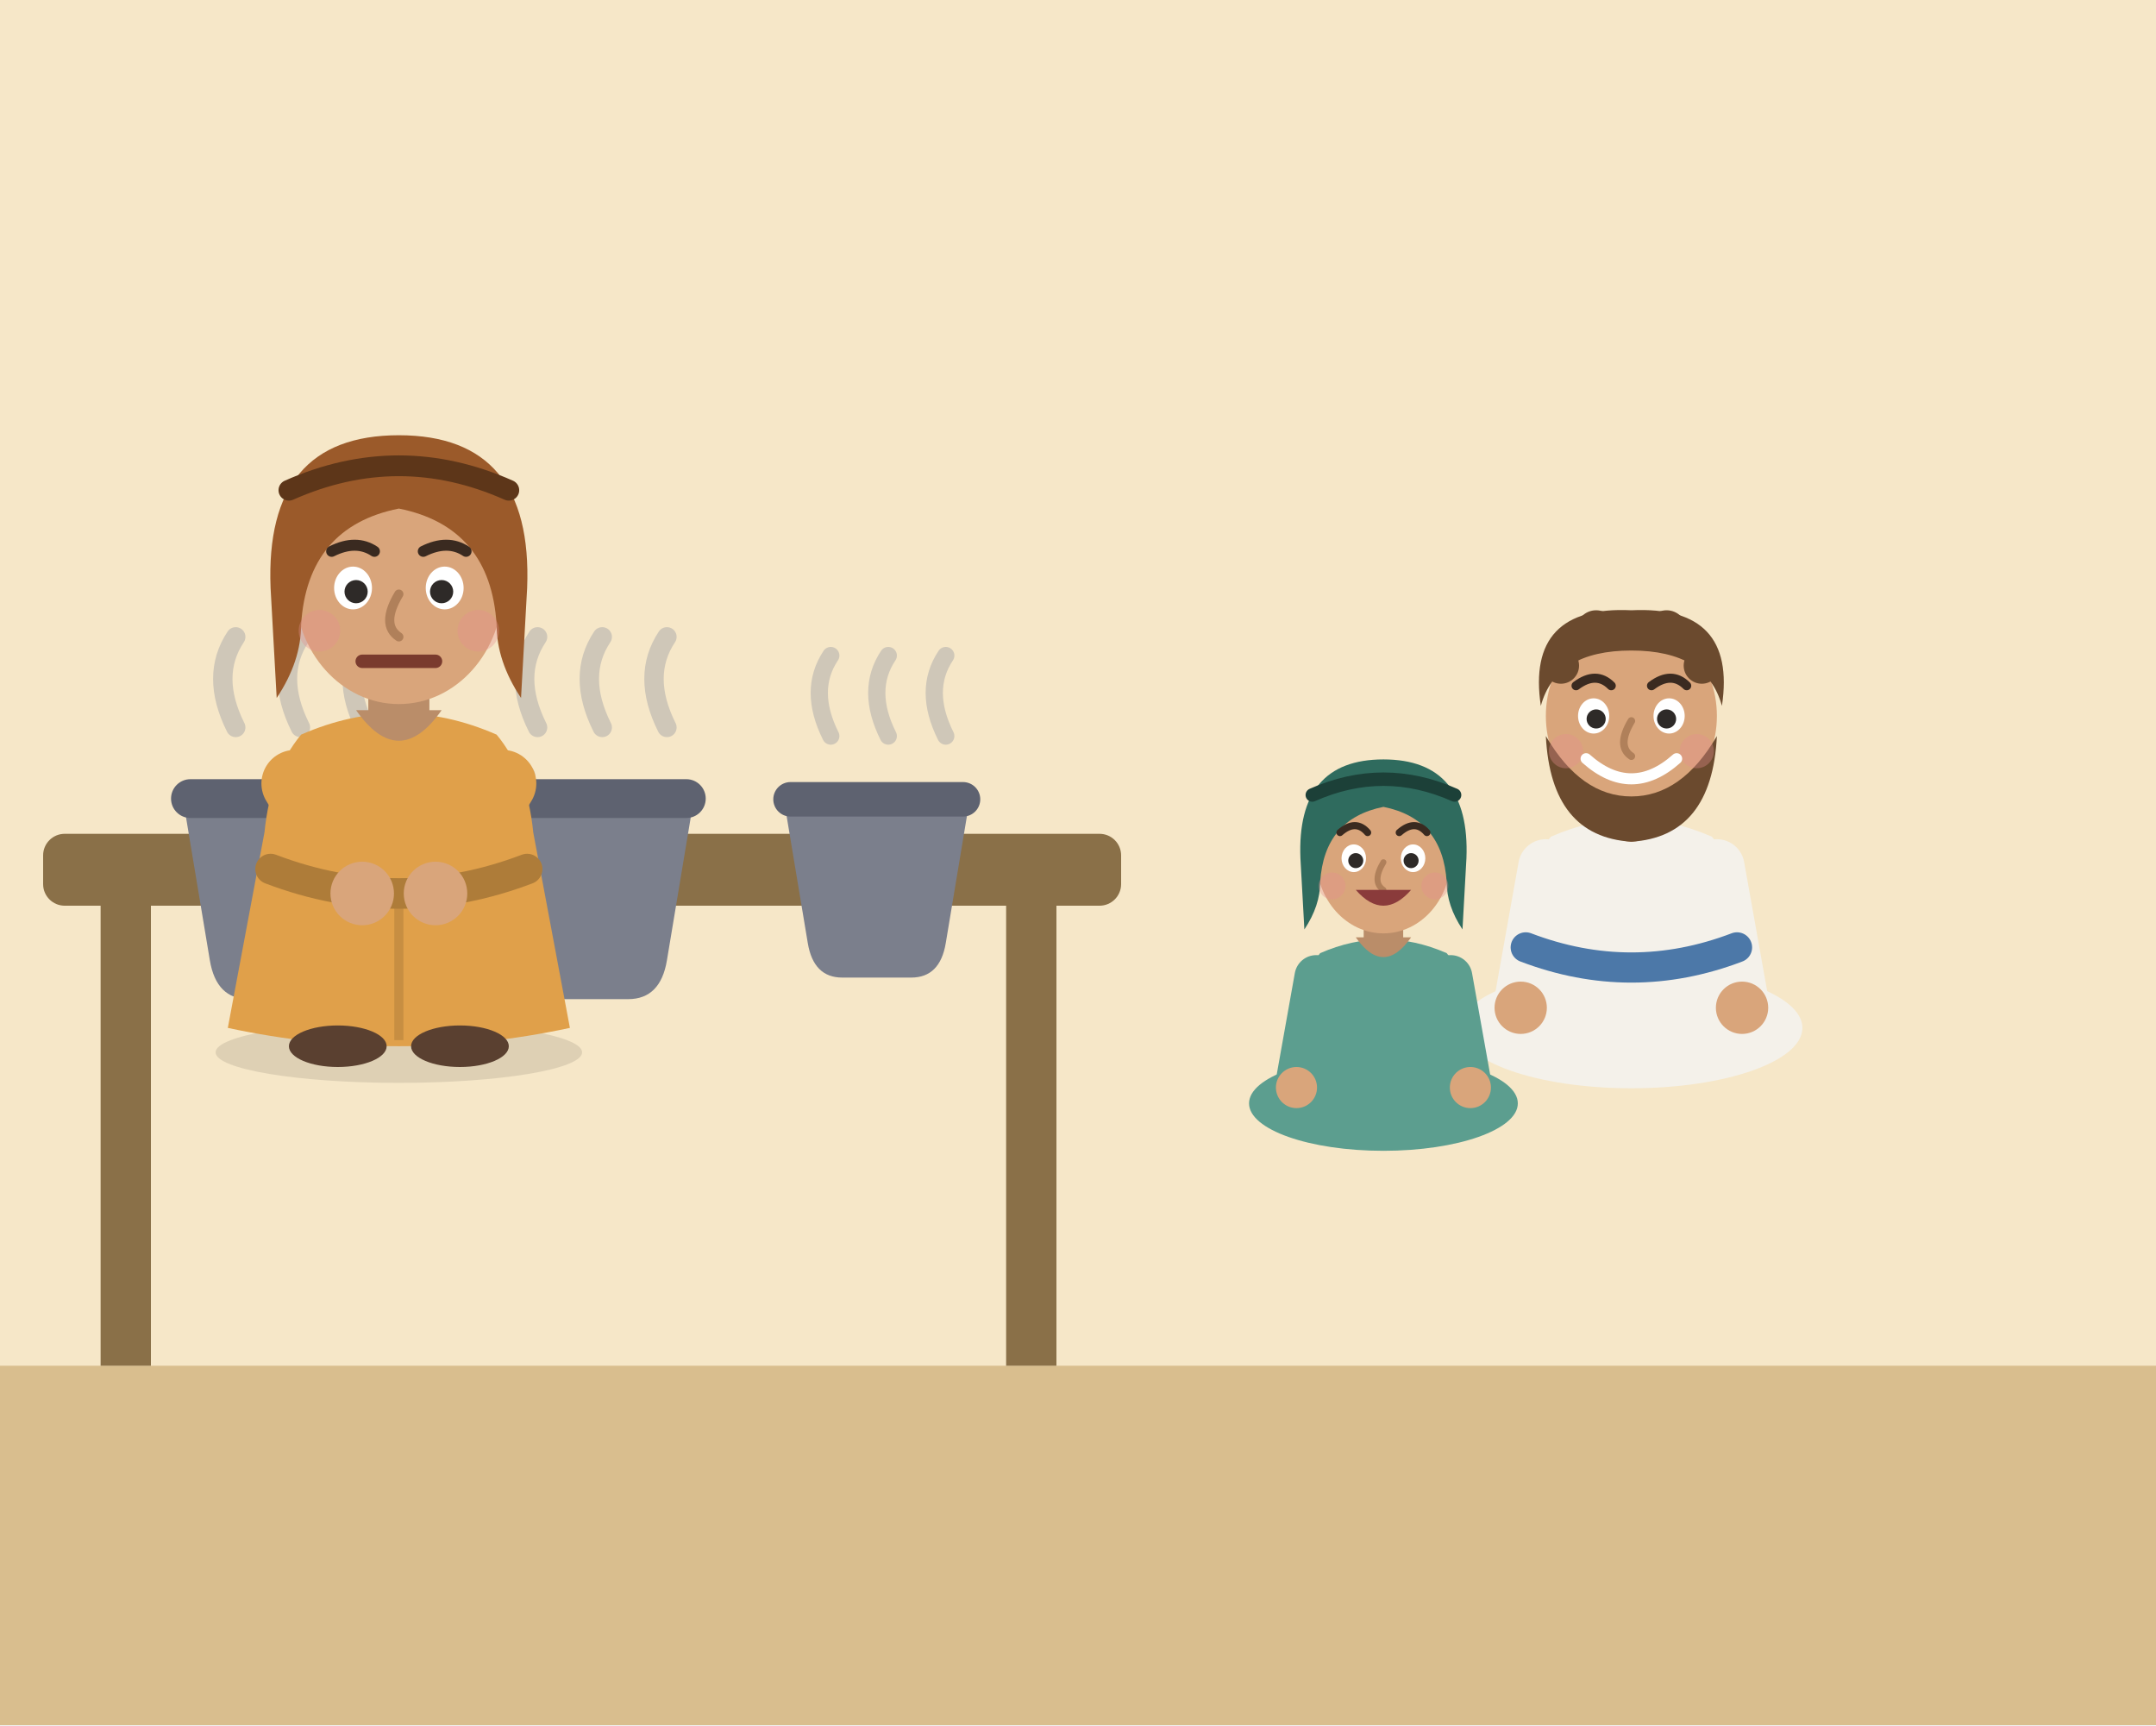
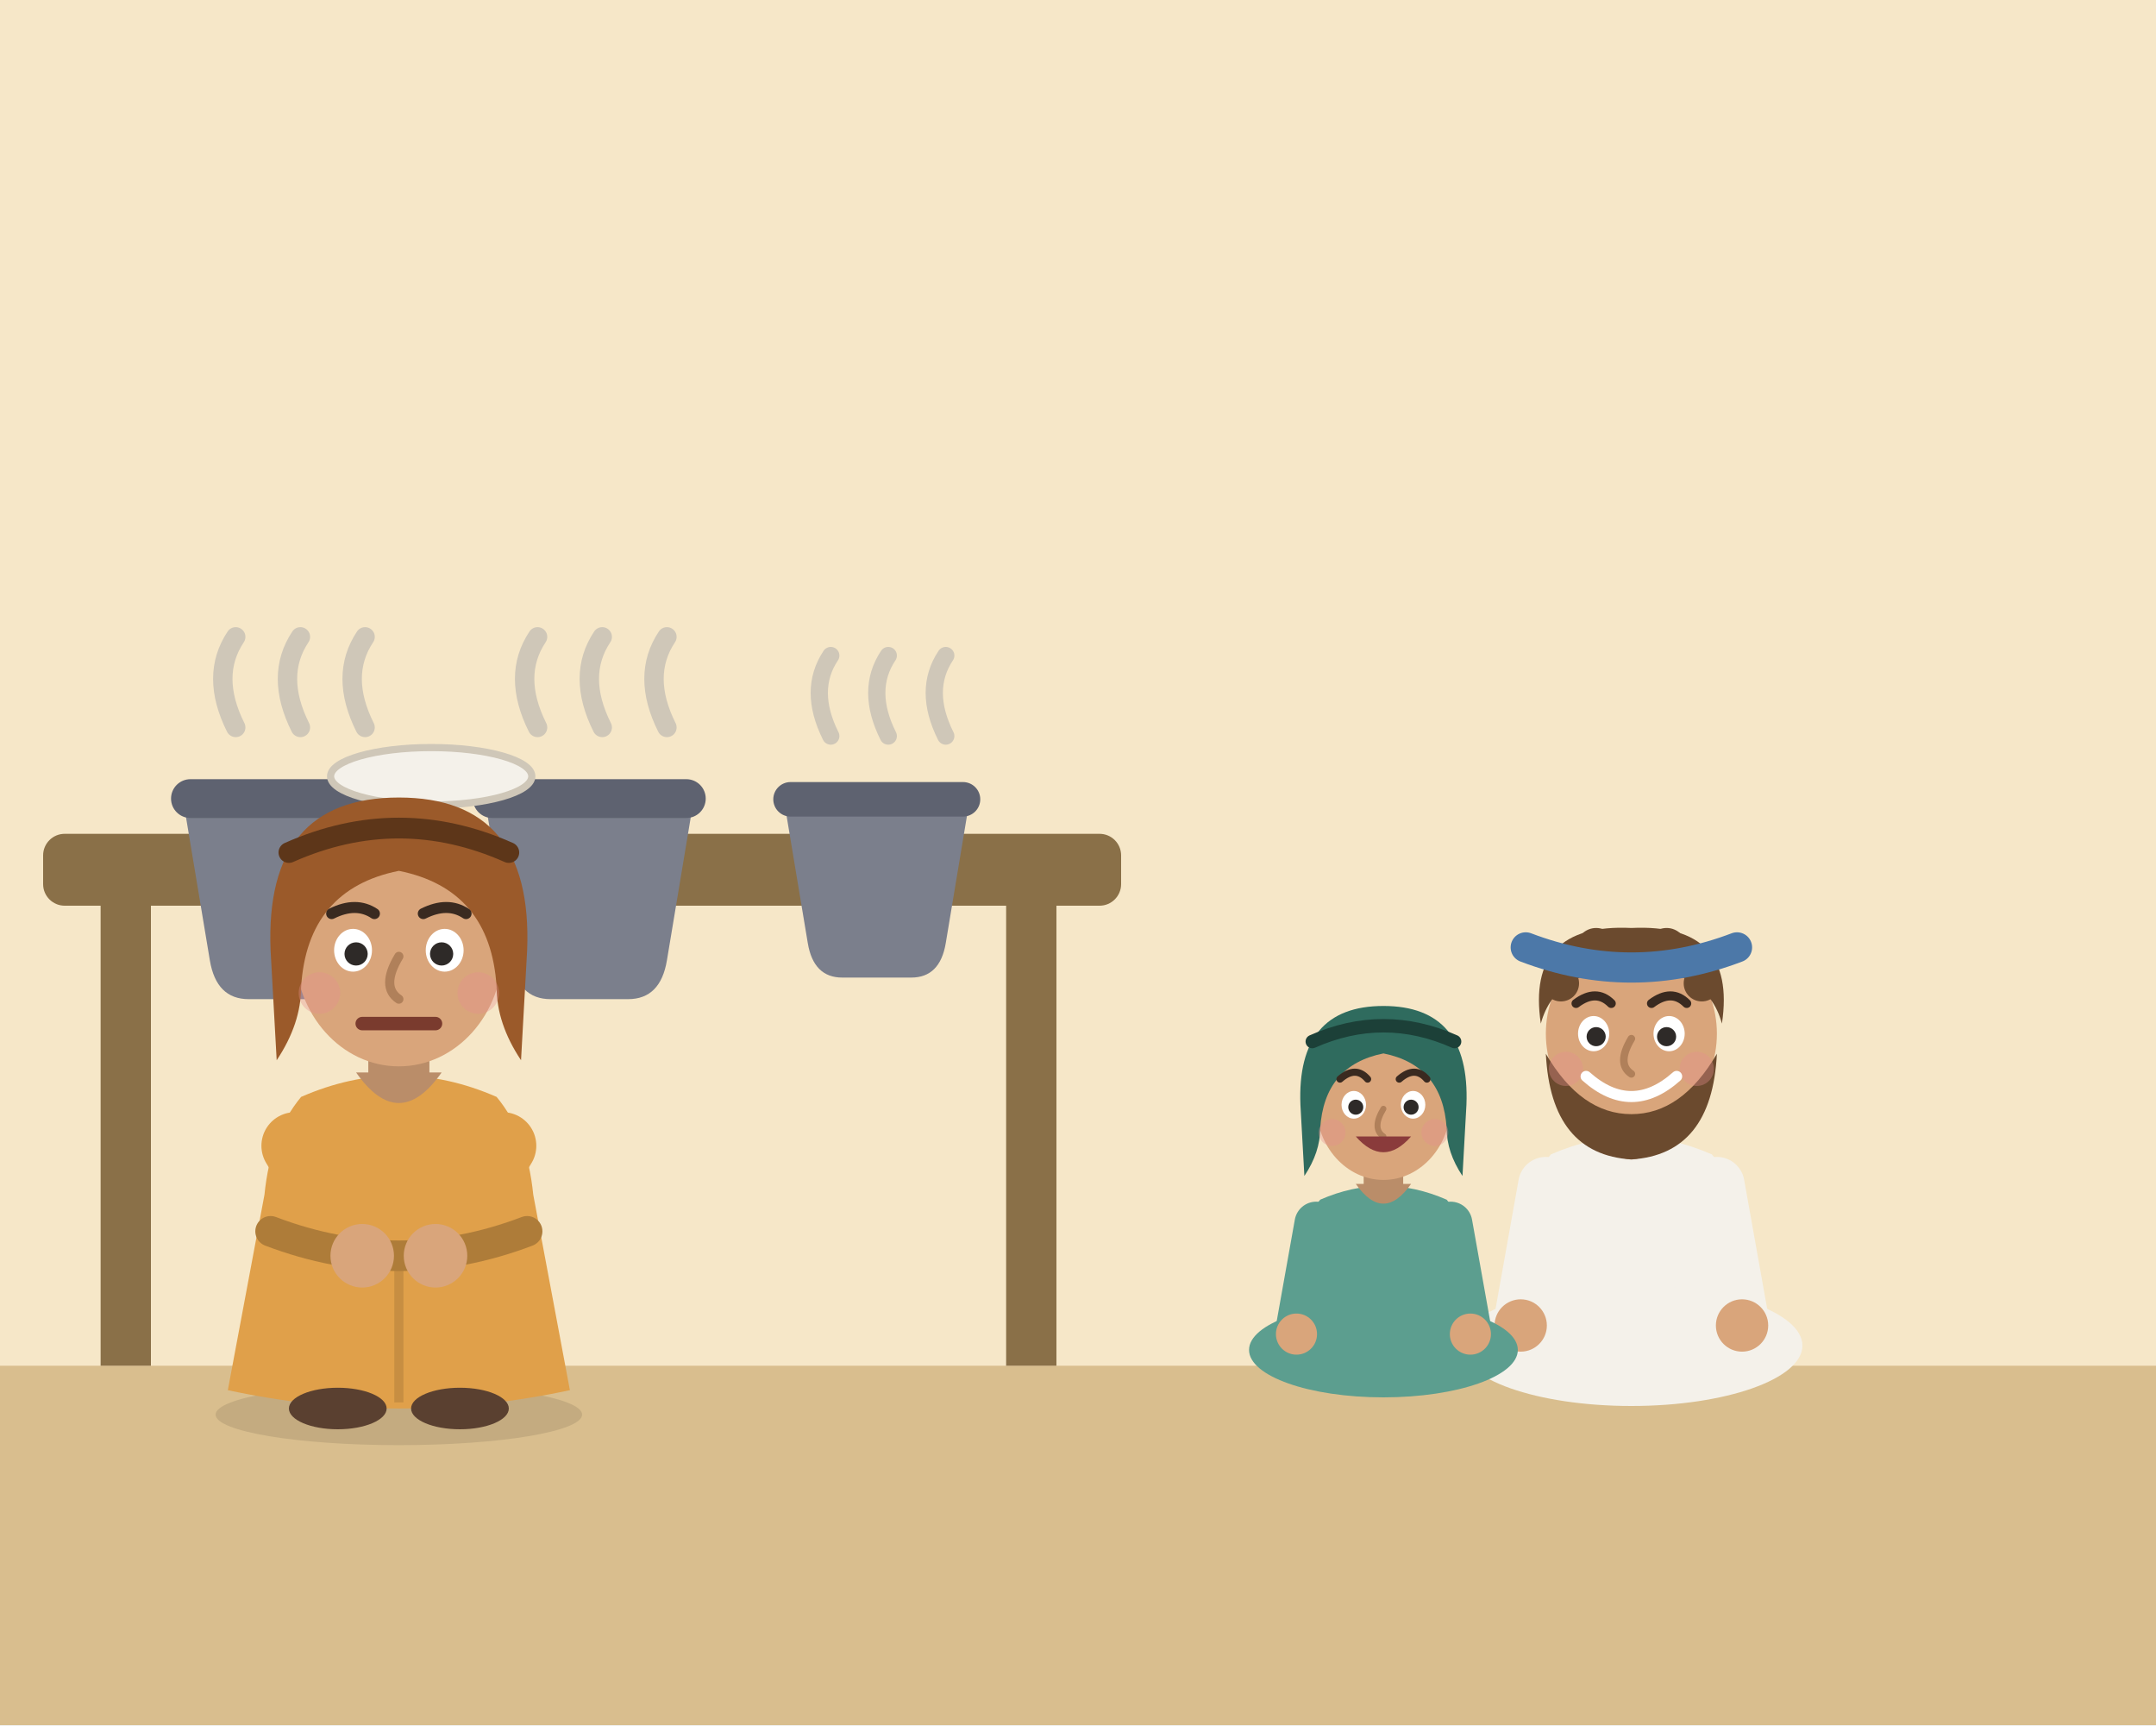
<svg xmlns="http://www.w3.org/2000/svg" viewBox="0 0 300 240">
  <rect width="300" height="240" fill="#F6E7C8" />
  <rect y="190" width="300" height="50" fill="#D9BE8E" />
  <rect x="6" y="116" width="150" height="10" rx="3" fill="#8A7048" />
  <rect x="14" y="126" width="7" height="64" fill="#8A7048" />
  <rect x="140" y="126" width="7" height="64" fill="#8A7048" />
  <g transform="translate(40,112) scale(0.9)">
    <path d="M-16 0h32l-4 24q-1 6-6 6h-12q-5 0-6-6z" fill="#7B7F8C" />
    <rect x="-18" y="-4" width="36" height="6" rx="3" fill="#5E6270" />
    <path d="M-8-12q-4-8 0-14M2-12q-4-8 0-14M12-12q-4-8 0-14" stroke="#CFC7B8" stroke-width="3" fill="none" stroke-linecap="round" />
  </g>
  <g transform="translate(82,112) scale(0.9)">
    <path d="M-16 0h32l-4 24q-1 6-6 6h-12q-5 0-6-6z" fill="#7B7F8C" />
    <rect x="-18" y="-4" width="36" height="6" rx="3" fill="#5E6270" />
    <path d="M-8-12q-4-8 0-14M2-12q-4-8 0-14M12-12q-4-8 0-14" stroke="#CFC7B8" stroke-width="3" fill="none" stroke-linecap="round" />
  </g>
  <g transform="translate(122,112) scale(0.8)">
    <path d="M-16 0h32l-4 24q-1 6-6 6h-12q-5 0-6-6z" fill="#7B7F8C" />
    <rect x="-18" y="-4" width="36" height="6" rx="3" fill="#5E6270" />
    <path d="M-8-12q-4-8 0-14M2-12q-4-8 0-14M12-12q-4-8 0-14" stroke="#CFC7B8" stroke-width="3" fill="none" stroke-linecap="round" />
  </g>
  <ellipse cx="60" cy="108" rx="14" ry="4" fill="#F4F1EA" stroke="#CFC7B8" />
-   <g transform="translate(30,58) scale(0.85)">
+   <g transform="translate(30,108.4) scale(0.85)">
    <ellipse cx="30" cy="104" rx="30" ry="5" fill="#000" opacity=".1" />
    <line x1="13" y1="60" x2="24" y2="78" stroke="#E0A04A" stroke-width="11" stroke-linecap="round" />
    <line x1="47" y1="60" x2="36" y2="78" stroke="#E0A04A" stroke-width="11" stroke-linecap="round" />
    <rect x="25" y="40" width="10" height="14" rx="4" fill="#BA8D69" />
    <path d="M14 52Q30 45 46 52Q51 58 52 68L58 100Q30 106 2 100L8 68Q9 58 14 52Z" fill="#E0A04A" />
    <path d="M9 74Q30 82 51 74" stroke="#AE7C39" stroke-width="5" fill="none" stroke-linecap="round" />
    <path d="M30 80V102" stroke="#AE7C39" stroke-width="1.5" opacity=".5" />
    <ellipse cx="20" cy="103" rx="8" ry="3.4" fill="#5A4030" />
    <ellipse cx="40" cy="103" rx="8" ry="3.4" fill="#5A4030" />
    <path d="M23 48Q30 58 37 48Z" fill="#BA8D69" />
    <circle cx="24" cy="78" r="5.2" fill="#D9A57B" />
    <circle cx="36" cy="78" r="5.2" fill="#D9A57B" />
    <ellipse cx="30" cy="28" rx="17" ry="19" fill="#D9A57B" />
    <path d="M30 3Q8 3 9 28L10 46Q14 40 14 34Q15 18 30 15Q45 18 46 34Q46 40 50 46L51 28Q52 3 30 3Z" fill="#9B5A2A" />
    <path d="M12 12Q30 4 48 12" stroke="#5D3619" stroke-width="3.4" fill="none" stroke-linecap="round" />
    <ellipse cx="22.5" cy="28" rx="3.1" ry="3.5" fill="#fff" />
    <ellipse cx="37.5" cy="28" rx="3.1" ry="3.5" fill="#fff" />
    <circle cx="23" cy="28.6" r="1.9" fill="#2E2A28" />
    <circle cx="37" cy="28.6" r="1.9" fill="#2E2A28" />
    <circle cx="17" cy="35" r="3.4" fill="#E58E8E" opacity=".35" />
    <circle cx="43" cy="35" r="3.4" fill="#E58E8E" opacity=".35" />
    <path d="M30 29q-3 5 0 7" stroke="#B0805A" stroke-width="1.5" fill="none" stroke-linecap="round" />
    <path d="M24 40h12" stroke="#7A3B2E" stroke-width="2.2" stroke-linecap="round" />
    <path d="M19 22q4-2 7 0M34 22q4-2 7 0" stroke="#3A2A20" stroke-width="1.8" fill="none" stroke-linecap="round" />
  </g>
-   <g transform="translate(206,80) scale(0.7)">
+   <g transform="translate(206,124.2) scale(0.7)">
    <line x1="13" y1="58" x2="8" y2="86" stroke="#F4F1EA" stroke-width="11" stroke-linecap="round" />
    <line x1="47" y1="58" x2="52" y2="86" stroke="#F4F1EA" stroke-width="11" stroke-linecap="round" />
    <rect x="25" y="40" width="10" height="14" rx="4" fill="#BA8D69" />
    <path d="M14 52Q30 45 46 52Q51 58 51 66L53 86H7L9 66Q9 58 14 52Z" fill="#F4F1EA" />
    <ellipse cx="30" cy="90" rx="34" ry="12" fill="#F4F1EA" />
    <path d="M23 48Q30 58 37 48Z" fill="#BA8D69" />
    <circle cx="8" cy="86" r="5.2" fill="#D9A57B" />
    <circle cx="52" cy="86" r="5.2" fill="#D9A57B" />
    <ellipse cx="30" cy="28" rx="17" ry="19" fill="#D9A57B" />
    <path d="M12 26Q9 6 30 7Q51 6 48 26Q45 15 30 15Q15 15 12 26Z" fill="#6B4A2E" />
    <circle cx="16" cy="18" r="3.6" fill="#6B4A2E" />
    <circle cx="44" cy="18" r="3.6" fill="#6B4A2E" />
    <circle cx="23" cy="11" r="4" fill="#6B4A2E" />
    <circle cx="37" cy="11" r="4" fill="#6B4A2E" />
    <path d="M13 32Q14 52 30 53Q46 52 47 32Q40 44 30 44Q20 44 13 32Z" fill="#6B4A2E" />
    <ellipse cx="22.5" cy="28" rx="3.1" ry="3.5" fill="#fff" />
    <ellipse cx="37.5" cy="28" rx="3.1" ry="3.5" fill="#fff" />
    <circle cx="23" cy="28.6" r="1.9" fill="#2E2A28" />
    <circle cx="37" cy="28.6" r="1.9" fill="#2E2A28" />
    <circle cx="17" cy="35" r="3.4" fill="#E58E8E" opacity=".35" />
    <circle cx="43" cy="35" r="3.4" fill="#E58E8E" opacity=".35" />
    <path d="M30 29q-3 5 0 7" stroke="#B0805A" stroke-width="1.5" fill="none" stroke-linecap="round" />
    <path d="M21 36.5q9 8 18 0" stroke="#FFFFFF" stroke-width="2.2" fill="none" stroke-linecap="round" />
    <path d="M19 22q4-3 7 0M34 22q4-3 7 0" stroke="#3A2A20" stroke-width="1.8" fill="none" stroke-linecap="round" />
  </g>
  <g transform="translate(206,80) scale(0.7)">
    <path d="M9 74Q30 82 51 74" stroke="#4C78A8" stroke-width="6" fill="none" stroke-linecap="round" />
  </g>
-   <g transform="translate(176,104) scale(0.55)">
+   <g transform="translate(176,138.3) scale(0.55)">
    <line x1="13" y1="58" x2="8" y2="86" stroke="#5C9E8F" stroke-width="11" stroke-linecap="round" />
    <line x1="47" y1="58" x2="52" y2="86" stroke="#5C9E8F" stroke-width="11" stroke-linecap="round" />
    <rect x="25" y="40" width="10" height="14" rx="4" fill="#BA8D69" />
    <path d="M14 52Q30 45 46 52Q51 58 51 66L53 86H7L9 66Q9 58 14 52Z" fill="#5C9E8F" />
    <ellipse cx="30" cy="90" rx="34" ry="12" fill="#5C9E8F" />
    <path d="M23 48Q30 58 37 48Z" fill="#BA8D69" />
    <circle cx="8" cy="86" r="5.2" fill="#D9A57B" />
    <circle cx="52" cy="86" r="5.2" fill="#D9A57B" />
    <ellipse cx="30" cy="28" rx="17" ry="19" fill="#D9A57B" />
    <path d="M30 3Q8 3 9 28L10 46Q14 40 14 34Q15 18 30 15Q45 18 46 34Q46 40 50 46L51 28Q52 3 30 3Z" fill="#2F6B5E" />
    <path d="M12 12Q30 4 48 12" stroke="#1C4038" stroke-width="3.4" fill="none" stroke-linecap="round" />
    <ellipse cx="22.5" cy="28" rx="3.1" ry="3.5" fill="#fff" />
    <ellipse cx="37.5" cy="28" rx="3.1" ry="3.5" fill="#fff" />
    <circle cx="23" cy="28.6" r="1.9" fill="#2E2A28" />
    <circle cx="37" cy="28.6" r="1.9" fill="#2E2A28" />
    <circle cx="17" cy="35" r="3.4" fill="#E58E8E" opacity=".35" />
    <circle cx="43" cy="35" r="3.4" fill="#E58E8E" opacity=".35" />
    <path d="M30 29q-3 5 0 7" stroke="#B0805A" stroke-width="1.5" fill="none" stroke-linecap="round" />
    <path d="M23 36q7 8 14 0z" fill="#8A3B3B" />
    <path d="M19 21.5q4-3.5 7 0M34 21.5q4-3.5 7 0" stroke="#3A2A20" stroke-width="1.8" fill="none" stroke-linecap="round" />
  </g>
</svg>
